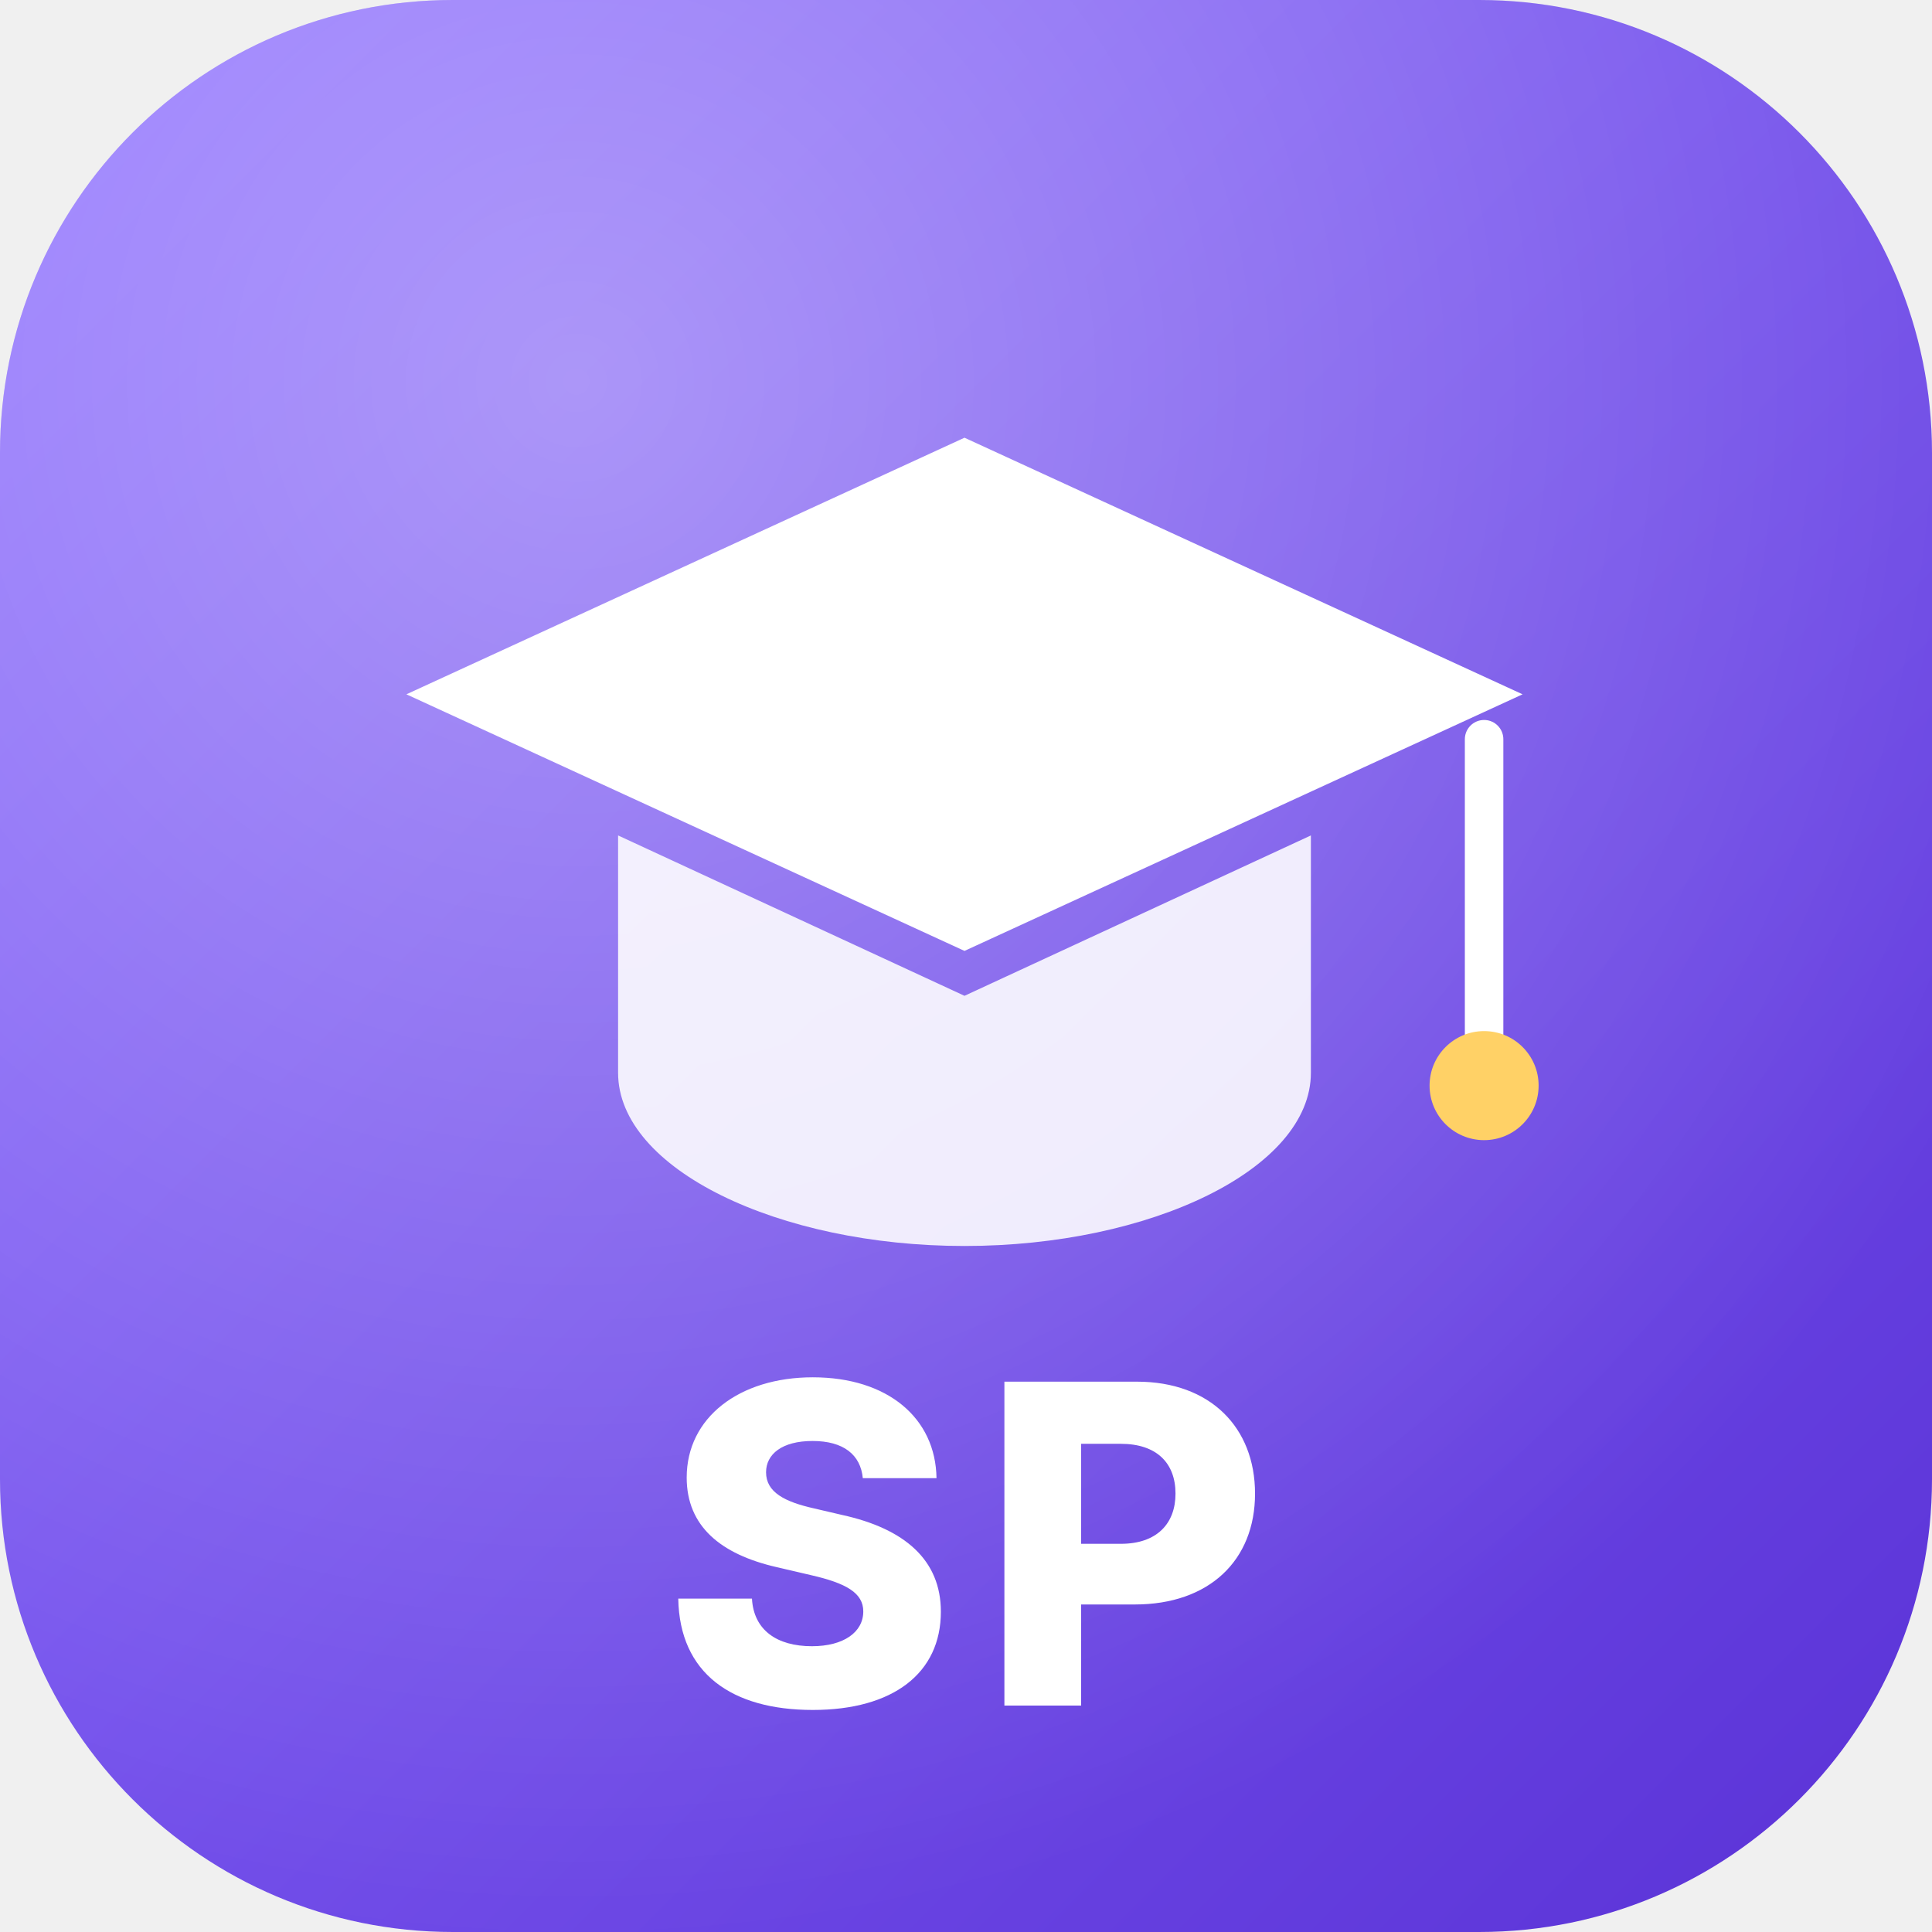
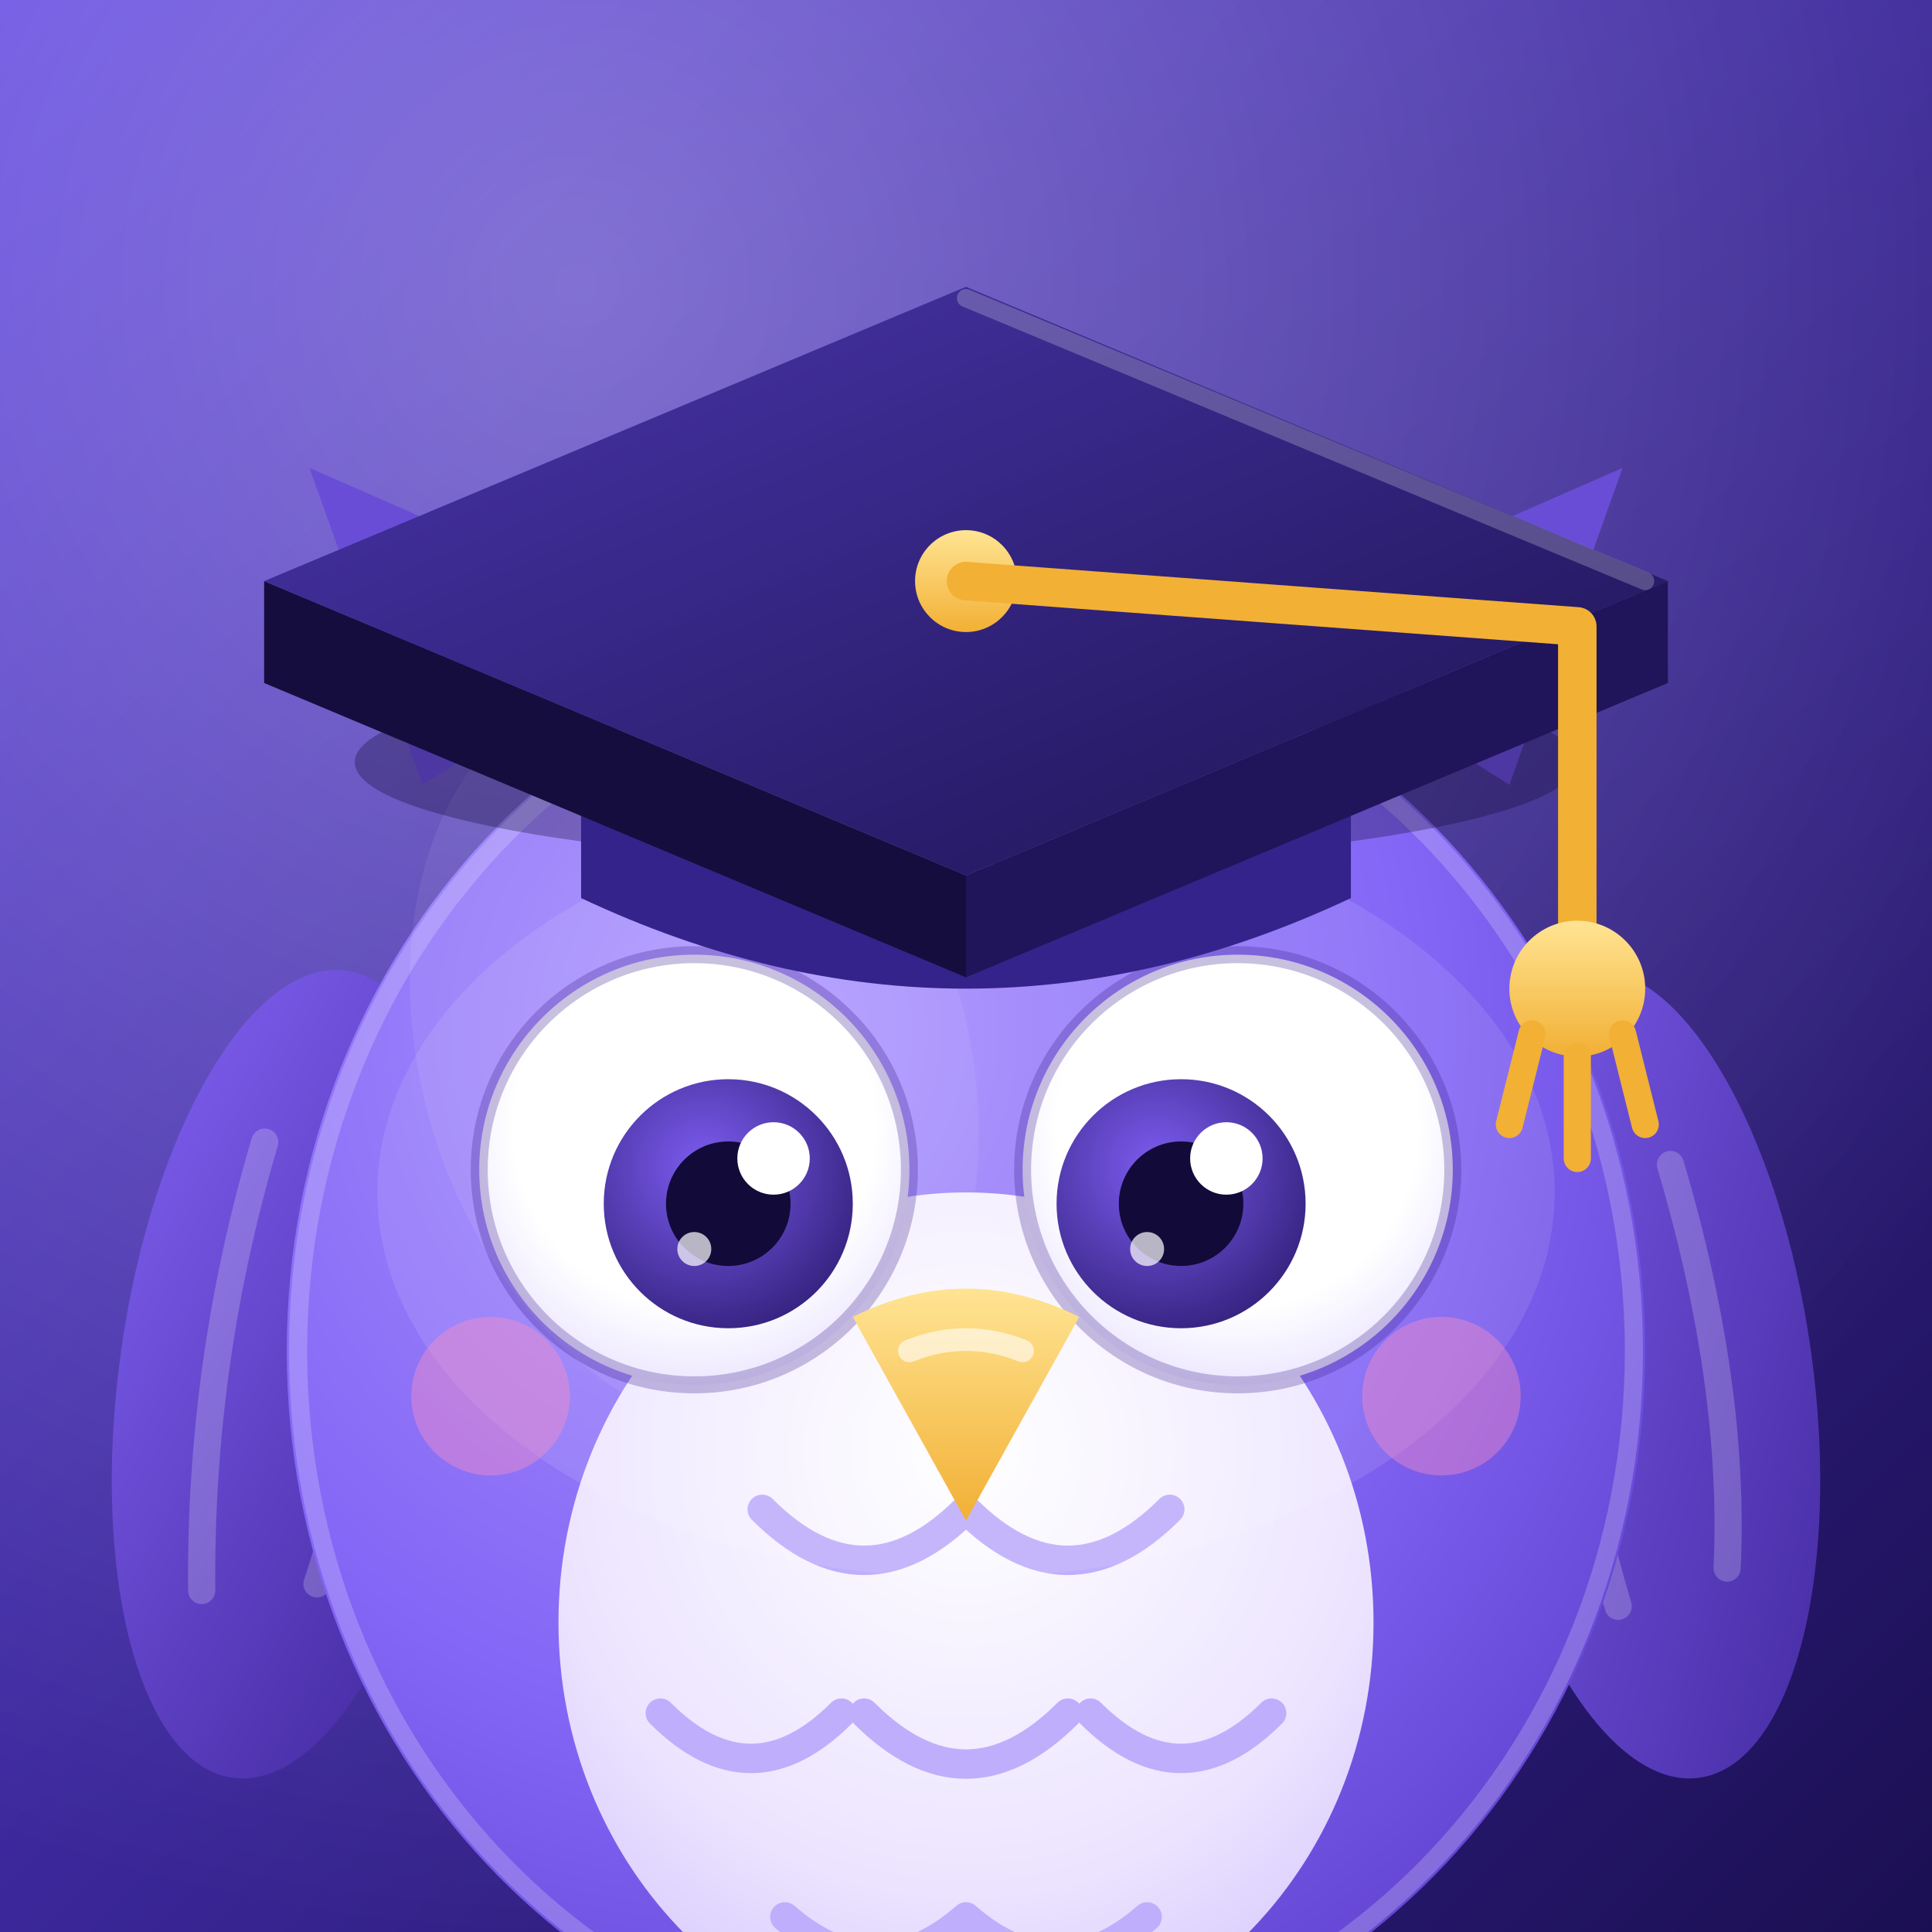
<svg xmlns="http://www.w3.org/2000/svg" viewBox="0 0 512 512">
  <defs>
-     <linearGradient id="g" x1="0" y1="0" x2="1" y2="1">
-       <stop offset="0" stop-color="#8b6cff" />
-       <stop offset="1" stop-color="#5a32d6" />
+     <linearGradient id="bgG" x1="0" y1="0" x2="1" y2="1">
+       <stop offset="0" stop-color="#5b3fe0" />
+       <stop offset="1" stop-color="#1b0f52" />
    </linearGradient>
-     <radialGradient id="h" cx=".3" cy=".2" r=".8">
-       <stop offset="0" stop-color="#fff" stop-opacity=".35" />
+     <radialGradient id="bgH" cx=".3" cy=".15" r=".85">
+       <stop offset="0" stop-color="#fff" stop-opacity=".30" />
      <stop offset="1" stop-color="#fff" stop-opacity="0" />
    </radialGradient>
+     <clipPath id="cl">
+       <rect width="512" height="512" rx="0" />
+     </clipPath>
  </defs>
-   <rect width="512" height="512" rx="120" fill="url(#g)" />
-   <rect width="512" height="512" rx="120" fill="url(#h)" />
-   <g transform="translate(38 14) scale(.85)">
-     <path d="M256 120 L430 200 L256 280 L82 200 Z" fill="#fff" />
-     <path d="M148 244 V318 C148 348 198 372 256 372 C314 372 364 348 364 318 V244 L256 294 Z" fill="#fff" fill-opacity=".88" />
-     <path d="M418 214 V306" stroke="#fff" stroke-width="12" stroke-linecap="round" />
-     <circle cx="418" cy="322" r="17" fill="#ffd166" />
+   <g clip-path="url(#cl)">
+     <rect width="512" height="512" fill="url(#bgG)" />
+     <rect width="512" height="512" fill="url(#bgH)" />
+     <g transform="translate(-44 -14) scale(3)">
+       <defs>
+         <radialGradient id="mmb" cx=".35" cy=".28" r=".9">
+           <stop offset="0" stop-color="#ab94ff" />
+           <stop offset=".55" stop-color="#8265f5" />
+           <stop offset="1" stop-color="#5638c4" />
+         </radialGradient>
+         <linearGradient id="mmw" x1="0" y1="0" x2="1" y2="1">
+           <stop offset="0" stop-color="#7e5ff0" />
+           <stop offset="1" stop-color="#43299f" />
+         </linearGradient>
+         <radialGradient id="mmv" cx=".5" cy=".3" r=".85">
+           <stop offset="0" stop-color="#fff" />
+           <stop offset=".6" stop-color="#ece4ff" />
+           <stop offset="1" stop-color="#cbbcfb" />
+         </radialGradient>
+         <linearGradient id="mmg" x1="0" y1="0" x2="0" y2="1">
+           <stop offset="0" stop-color="#ffe493" />
+           <stop offset="1" stop-color="#f2b035" />
+         </linearGradient>
+         <radialGradient id="mmi" cx=".4" cy=".35" r=".8">
+           <stop offset="0" stop-color="#7c5cf0" />
+           <stop offset="1" stop-color="#2a1a6e" />
+         </radialGradient>
+         <radialGradient id="mms" cx=".5" cy=".4" r=".7">
+           <stop offset=".6" stop-color="#fff" />
+           <stop offset="1" stop-color="#e3dbff" />
+         </radialGradient>
+         <linearGradient id="mmc" x1="0" y1="0" x2="1" y2="1">
+           <stop offset="0" stop-color="#4a36ad" />
+           <stop offset="1" stop-color="#1c1250" />
+         </linearGradient>
+         <radialGradient id="mmh" cx=".5" cy=".5" r=".5">
+           <stop offset="0" stop-color="rgba(20,10,60,.42)" />
+           <stop offset="1" stop-color="rgba(20,10,60,0)" />
+         </radialGradient>
+       </defs>
+       <g transform="rotate(8 56 100)">
+         <ellipse cx="44" cy="128" rx="15" ry="36" fill="url(#mmw)" />
+         <path d="M39 108q-3 20 0 40M49 110q3 20 0 36" stroke="rgba(255,255,255,.2)" stroke-width="2.4" fill="none" stroke-linecap="round" />
+       </g>
+       <g transform="rotate(-8 144 100)">
+         <ellipse cx="156" cy="128" rx="15" ry="36" fill="url(#mmw)" />
+         <path d="M151 108q-3 20 0 40M161 110q3 20 0 36" stroke="rgba(255,255,255,.2)" stroke-width="2.4" fill="none" stroke-linecap="round" />
+       </g>
+       <ellipse cx="82" cy="190" rx="12" ry="6" fill="url(#mmg)" />
+       <ellipse cx="118" cy="190" rx="12" ry="6" fill="url(#mmg)" />
+       <path d="M76 190h12M82 186v8M112 190h12M118 186v8" stroke="rgba(150,90,10,.35)" stroke-width="1.6" stroke-linecap="round" />
+       <ellipse cx="100" cy="124" rx="60" ry="64" fill="url(#mmb)" />
+       <ellipse cx="76" cy="98" rx="24" ry="34" fill="#fff" opacity=".07" transform="rotate(-18 76 98)" />
+       <ellipse cx="100" cy="124" rx="59" ry="63" fill="none" stroke="rgba(255,255,255,.2)" stroke-width="1.6" />
+       <ellipse cx="100" cy="148" rx="36" ry="38" fill="url(#mmv)" />
+       <path d="M82 138q9 9 18 0M100 138q9 9 18 0M91 156q9 9 18 0M73 156q8 8 16 0M111 156q8 8 16 0M100 174q8 7 16 0M84 174q8 7 16 0" stroke="#bfaefc" stroke-width="2.6" fill="none" stroke-linecap="round" />
+       <g class="head">
+         <path d="M52 74L42 46l32 14z" fill="#6a4dd6" />
+         <path d="M148 74l10-28-32 14z" fill="#6a4dd6" />
+         <ellipse cx="100" cy="110" rx="52" ry="34" fill="#fff" opacity=".1" />
+         <circle cx="76" cy="108" r="19" fill="url(#mms)" stroke="rgba(60,30,140,.28)" stroke-width="1.5" />
+         <circle cx="79" cy="111" r="11" fill="url(#mmi)" />
+         <circle cx="79" cy="111" r="5.5" fill="#120a38" />
+         <circle cx="83" cy="107" r="3.2" fill="#fff" />
+         <circle cx="76" cy="115" r="1.5" fill="#fff" opacity=".7" />
+         <circle cx="124" cy="108" r="19" fill="url(#mms)" stroke="rgba(60,30,140,.28)" stroke-width="1.5" />
+         <circle cx="119" cy="111" r="11" fill="url(#mmi)" />
+         <circle cx="119" cy="111" r="5.5" fill="#120a38" />
+         <circle cx="123" cy="107" r="3.2" fill="#fff" />
+         <circle cx="116" cy="115" r="1.5" fill="#fff" opacity=".7" />
+         <circle cx="58" cy="128" r="7" fill="#ff8fc1" opacity=".4" />
+         <circle cx="142" cy="128" r="7" fill="#ff8fc1" opacity=".4" />
+         <path d="M90 121q10-5 20 0L100 139z" fill="url(#mmg)" />
+         <path d="M95 124q5-2 10 0" stroke="#fff" stroke-opacity=".6" stroke-width="2" fill="none" stroke-linecap="round" />
+         <ellipse cx="100" cy="72" rx="54" ry="9" fill="rgba(10,5,40,.3)" />
+         <path d="M66 68V84Q100 100 134 84V68L100 82z" fill="#33238a" />
+         <polygon points="38,56 100,82 100,91 38,65" fill="#150d3d" />
+         <polygon points="162,56 100,82 100,91 162,65" fill="#20145a" />
+         <polygon points="100,30 162,56 100,82 38,56" fill="url(#mmc)" />
+         <path d="M100 31L160 56" stroke="rgba(255,255,255,.22)" stroke-width="1.6" stroke-linecap="round" />
+         <circle cx="100" cy="56" r="4.5" fill="url(#mmg)" />
+         <path d="M100 56L154 60V88" stroke="#f2b035" stroke-width="3.4" fill="none" stroke-linecap="round" stroke-linejoin="round" />
+         <circle cx="154" cy="92" r="6" fill="url(#mmg)" />
+         <path d="M150 96l-2 8M154 98v9M158 96l2 8" stroke="#f2b035" stroke-width="2.4" stroke-linecap="round" />
+       </g>
+     </g>
  </g>
-   <text x="256" y="452" text-anchor="middle" font-family="Inter,Helvetica,Arial,sans-serif" font-weight="800" font-size="118" letter-spacing="6" fill="#fff">SP</text>
</svg>
